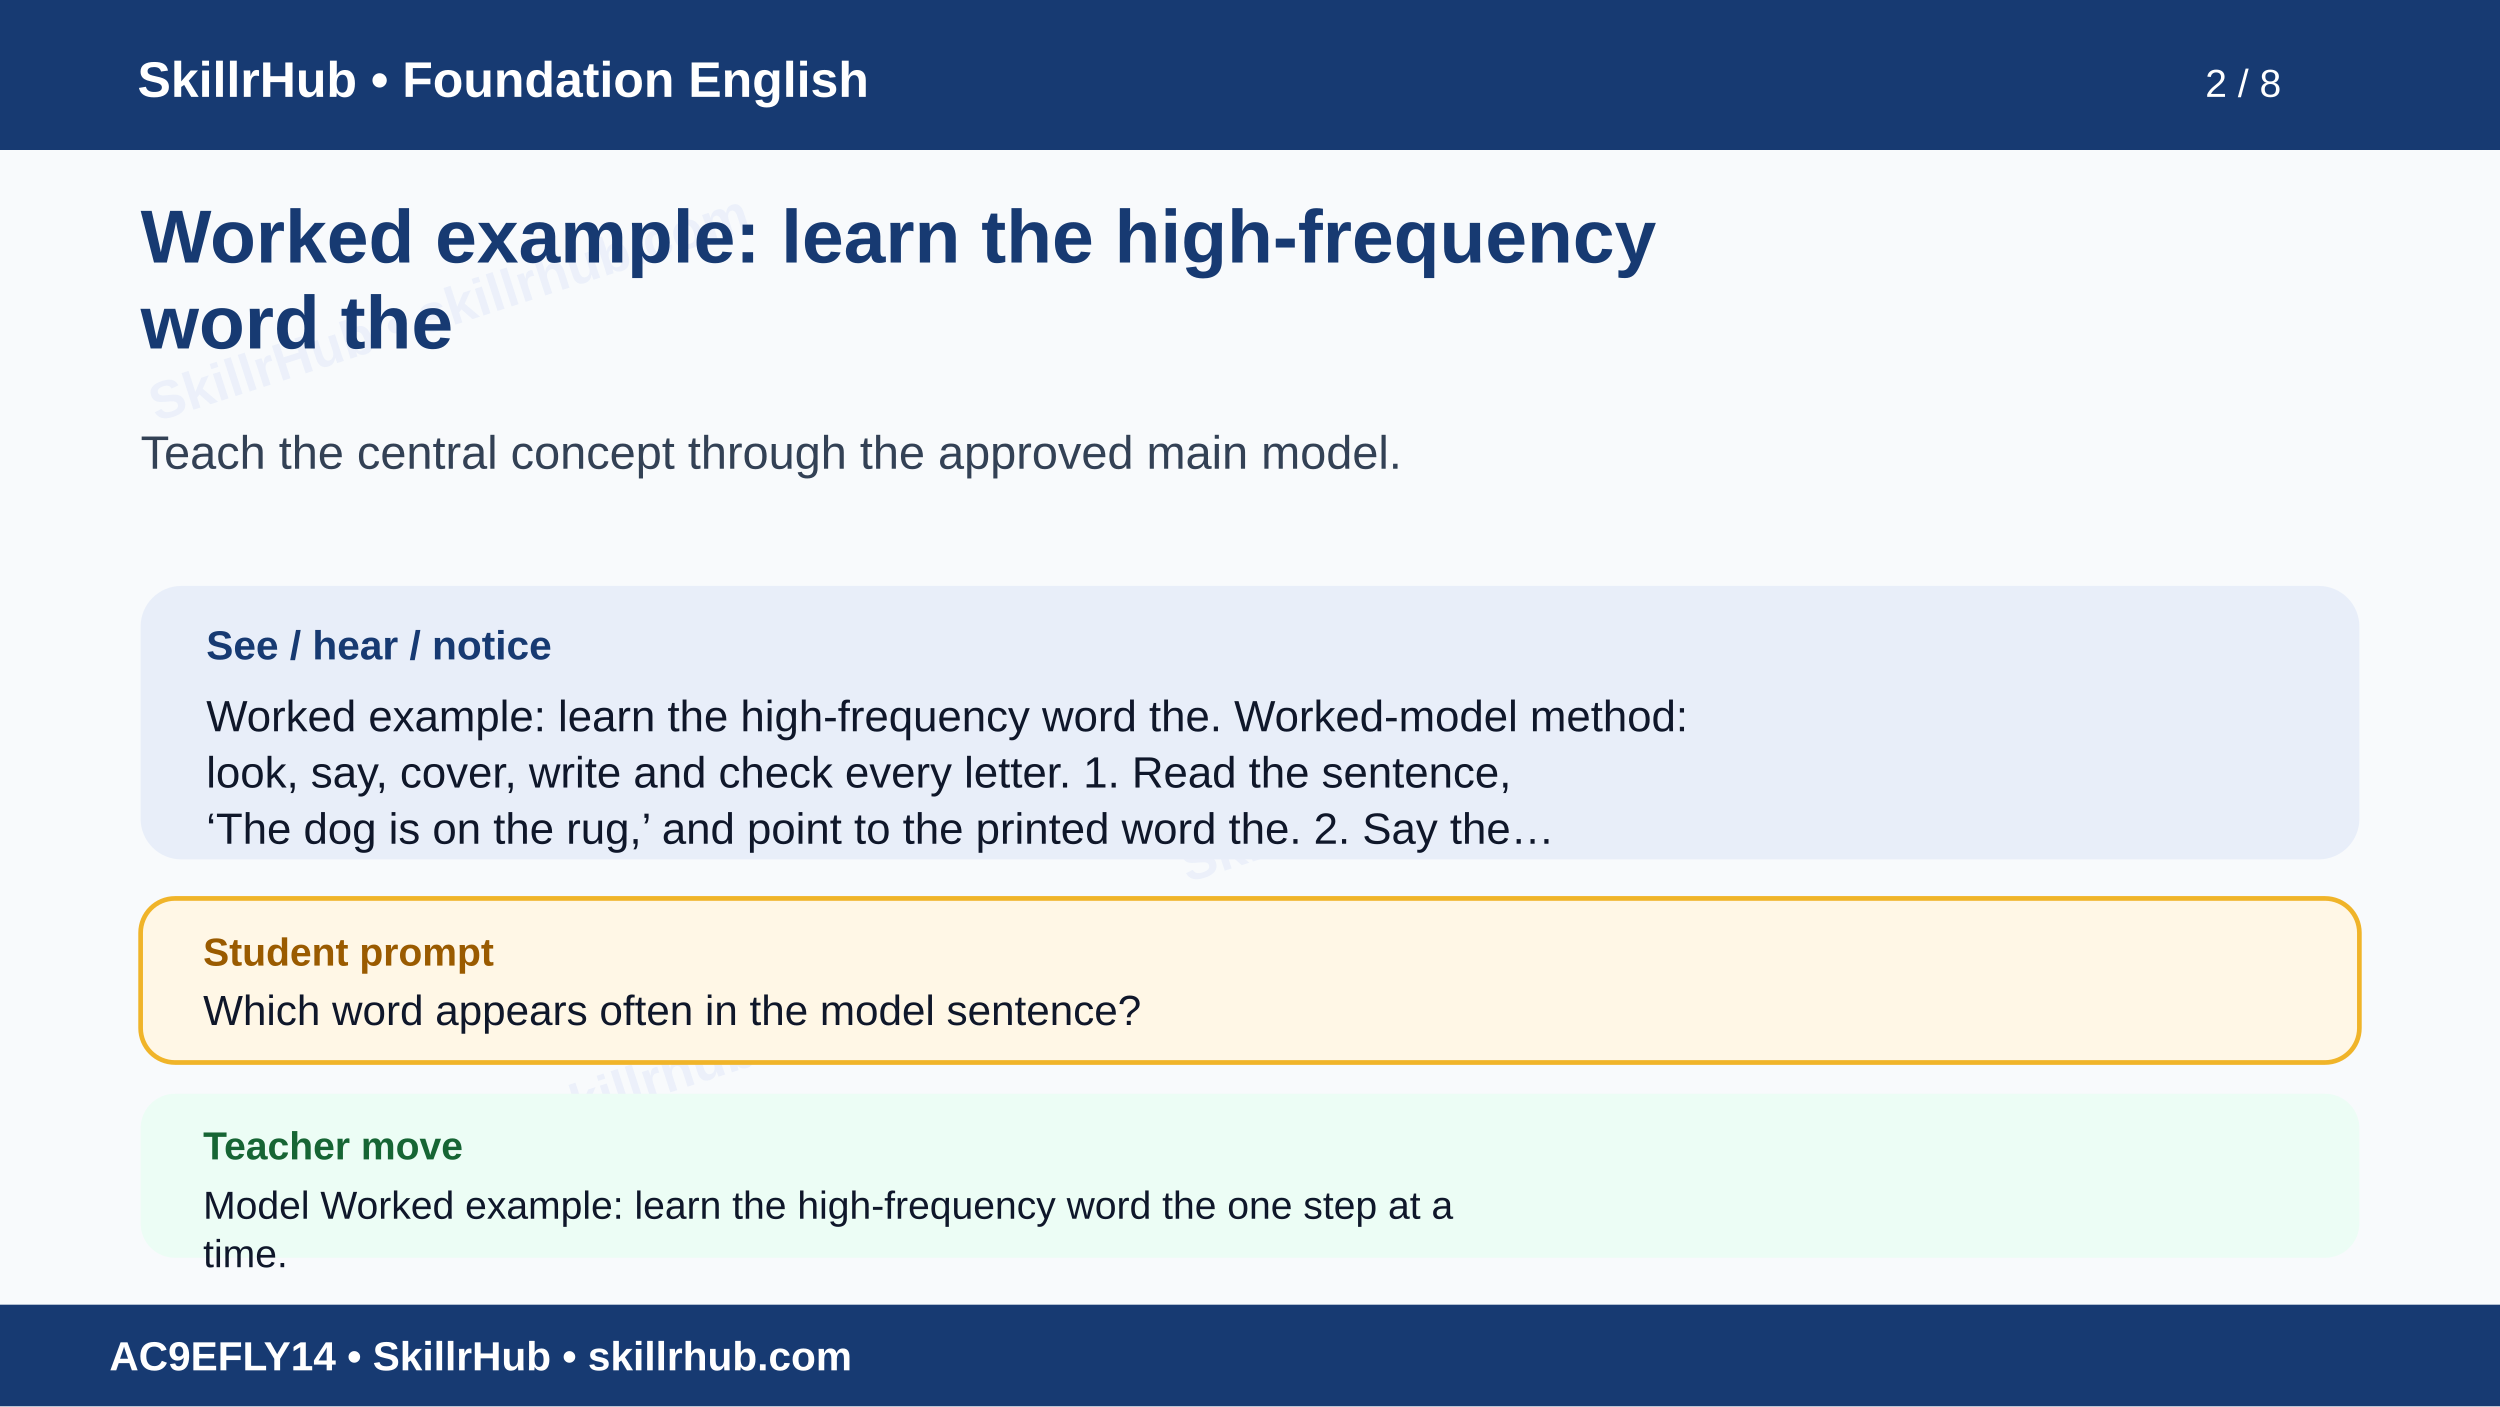
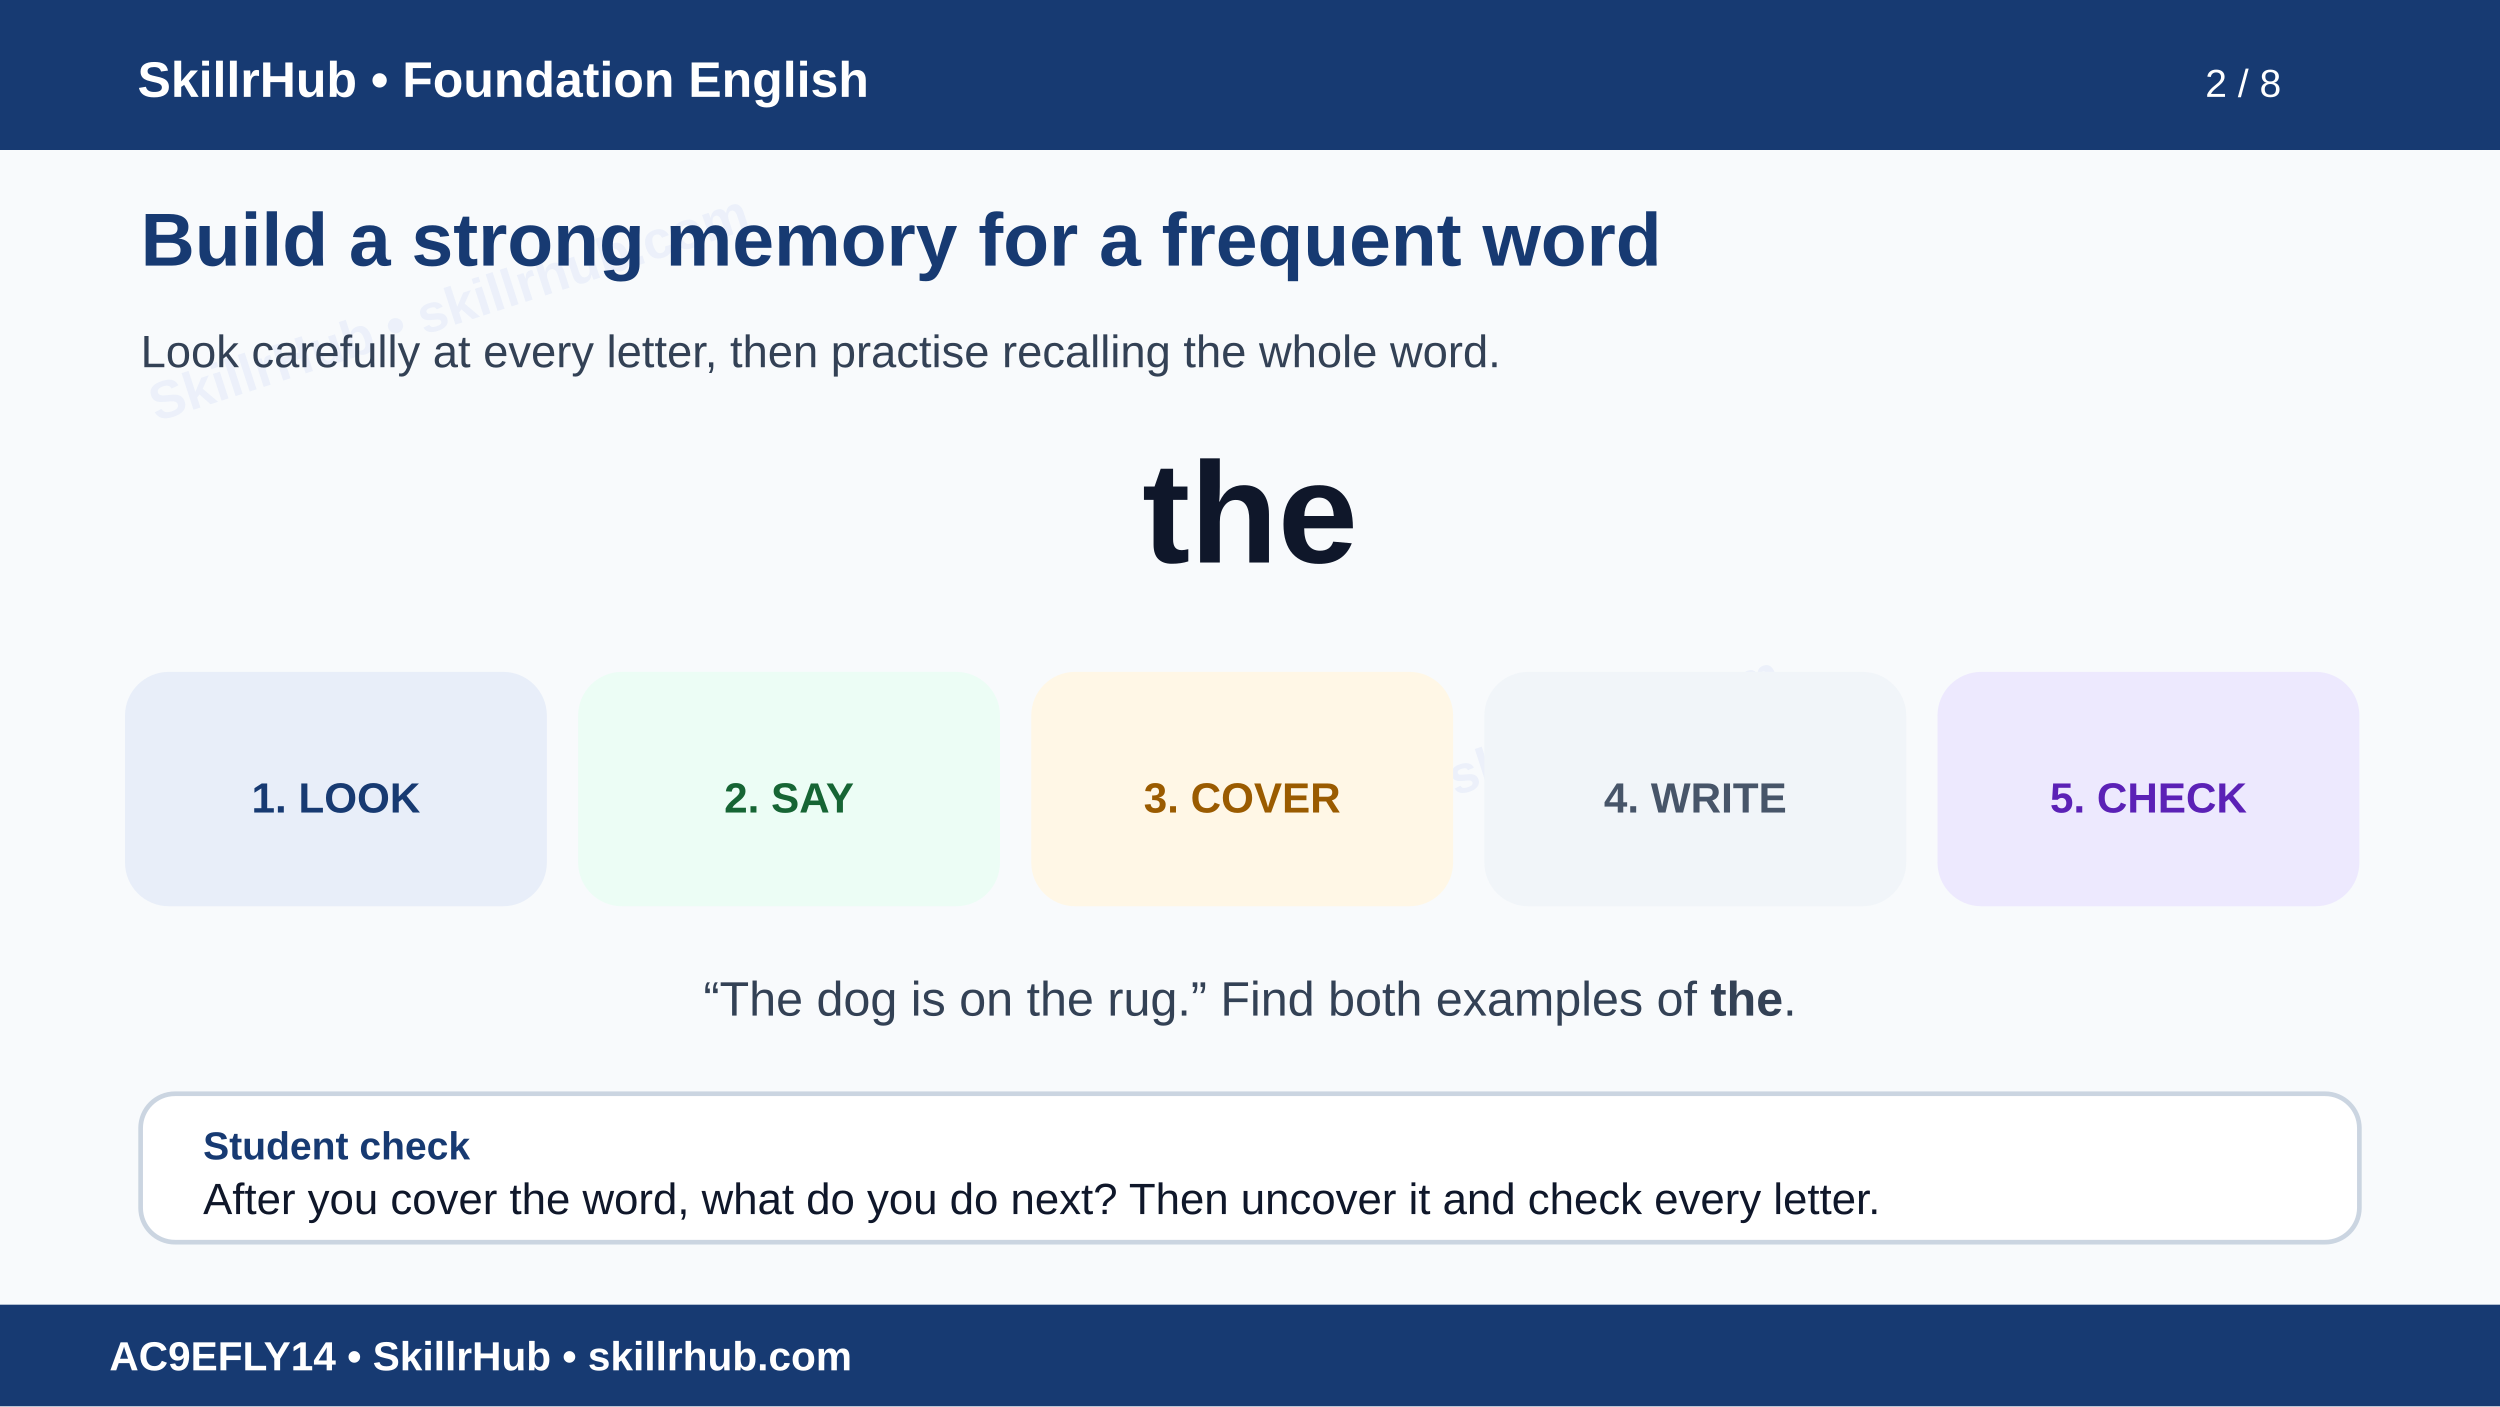
<svg xmlns="http://www.w3.org/2000/svg" width="1600" height="900" viewBox="0 0 1600 900" role="img" aria-labelledby="t d">
  <rect width="1600" height="900" fill="#f8fafc" />
  <g opacity=".055" fill="#1d4ed8" font-family="Arial" font-size="34" font-weight="700">
    <text x="100" y="270" transform="rotate(-18 100 270)">SkillrHub • skillrhub.com</text>
    <text x="760" y="565" transform="rotate(-18 760 565)">SkillrHub • skillrhub.com</text>
-     <text x="180" y="780" transform="rotate(-18 180 780)">SkillrHub • skillrhub.com</text>
  </g>
  <rect width="1600" height="96" fill="#173a72" />
  <text x="88" y="62" fill="#fff" font-family="Arial" font-size="32" font-weight="700">SkillrHub • Foundation English</text>
  <text x="1460" y="62" text-anchor="end" fill="#fff" font-family="Arial" font-size="25">2 / 8</text>
-   <text x="90" y="168" fill="#173a72" font-family="Arial,Helvetica,sans-serif" font-size="48" font-weight="700">Worked example: learn the high-frequency</text>
-   <text x="90" y="223" fill="#173a72" font-family="Arial,Helvetica,sans-serif" font-size="48" font-weight="700">word the</text>
-   <text x="90" y="300" fill="#334155" font-family="Arial,Helvetica,sans-serif" font-size="30" font-weight="400">Teach the central concept through the approved main model.</text>
-   <rect x="90" y="375" width="1420" height="175" rx="26" fill="#e8eef9" />
-   <text x="132" y="422" fill="#173a72" font-family="Arial" font-size="26" font-weight="700">See / hear / notice</text>
-   <text x="132" y="468" fill="#0f172a" font-family="Arial,Helvetica,sans-serif" font-size="28" font-weight="400">Worked example: learn the high-frequency word the. Worked-model method:</text>
-   <text x="132" y="504" fill="#0f172a" font-family="Arial,Helvetica,sans-serif" font-size="28" font-weight="400">look, say, cover, write and check every letter. 1. Read the sentence,</text>
-   <text x="132" y="540" fill="#0f172a" font-family="Arial,Helvetica,sans-serif" font-size="28" font-weight="400">‘The dog is on the rug,’ and point to the printed word the. 2. Say the…</text>
-   <rect x="90" y="575" width="1420" height="105" rx="22" fill="#fff7e6" stroke="#f0b429" stroke-width="3" />
-   <text x="130" y="618" fill="#9a5b00" font-family="Arial" font-size="25" font-weight="700">Student prompt</text>
-   <text x="130" y="656" fill="#0f172a" font-family="Arial,Helvetica,sans-serif" font-size="27" font-weight="400">Which word appears often in the model sentence?</text>
-   <rect x="90" y="700" width="1420" height="105" rx="22" fill="#ecfdf5" />
-   <text x="130" y="742" fill="#166534" font-family="Arial" font-size="25" font-weight="700">Teacher move</text>
-   <text x="130" y="780" fill="#0f172a" font-family="Arial,Helvetica,sans-serif" font-size="25" font-weight="400">Model Worked example: learn the high-frequency word the one step at a</text>
-   <text x="130" y="811" fill="#0f172a" font-family="Arial,Helvetica,sans-serif" font-size="25" font-weight="400">time.</text>
+   <text x="90" y="170" fill="#173a72" font-family="Arial" font-size="48" font-weight="700">Build a strong memory for a frequent word</text>
+   <text x="90" y="235" fill="#334155" font-family="Arial" font-size="29">Look carefully at every letter, then practise recalling the whole word.</text>
+   <g font-family="Arial">
+     <text x="800" y="360" text-anchor="middle" fill="#0f172a" font-size="92" font-weight="700">the</text>
+     <g font-size="27" font-weight="700">
+       <rect x="80" y="430" width="270" height="150" rx="28" fill="#e8eef9" />
+       <text x="215" y="520" text-anchor="middle" fill="#173a72">1. LOOK</text>
+       <rect x="370" y="430" width="270" height="150" rx="28" fill="#ecfdf5" />
+       <text x="505" y="520" text-anchor="middle" fill="#166534">2. SAY</text>
+       <rect x="660" y="430" width="270" height="150" rx="28" fill="#fff7e6" />
+       <text x="795" y="520" text-anchor="middle" fill="#9a5b00">3. COVER</text>
+       <rect x="950" y="430" width="270" height="150" rx="28" fill="#f1f5f9" />
+       <text x="1085" y="520" text-anchor="middle" fill="#475569">4. WRITE</text>
+       <rect x="1240" y="430" width="270" height="150" rx="28" fill="#ede9fe" />
+       <text x="1375" y="520" text-anchor="middle" fill="#5b21b6">5. CHECK</text>
+     </g>
+     <text x="800" y="650" text-anchor="middle" fill="#334155" font-size="31">“The dog is on the rug.”  Find both examples of <tspan font-weight="700">the</tspan>.</text>
+     <rect x="90" y="700" width="1420" height="95" rx="22" fill="#fff" stroke="#cbd5e1" stroke-width="3" />
+     <text x="130" y="742" fill="#173a72" font-size="25" font-weight="700">Student check</text>
+     <text x="130" y="777" fill="#0f172a" font-size="28">After you cover the word, what do you do next? Then uncover it and check every letter.</text>
+   </g>
  <rect y="835" width="1600" height="65" fill="#173a72" />
  <text x="70" y="877" fill="#fff" font-family="Arial" font-size="26" font-weight="700">AC9EFLY14 • SkillrHub • skillrhub.com</text>
</svg>
